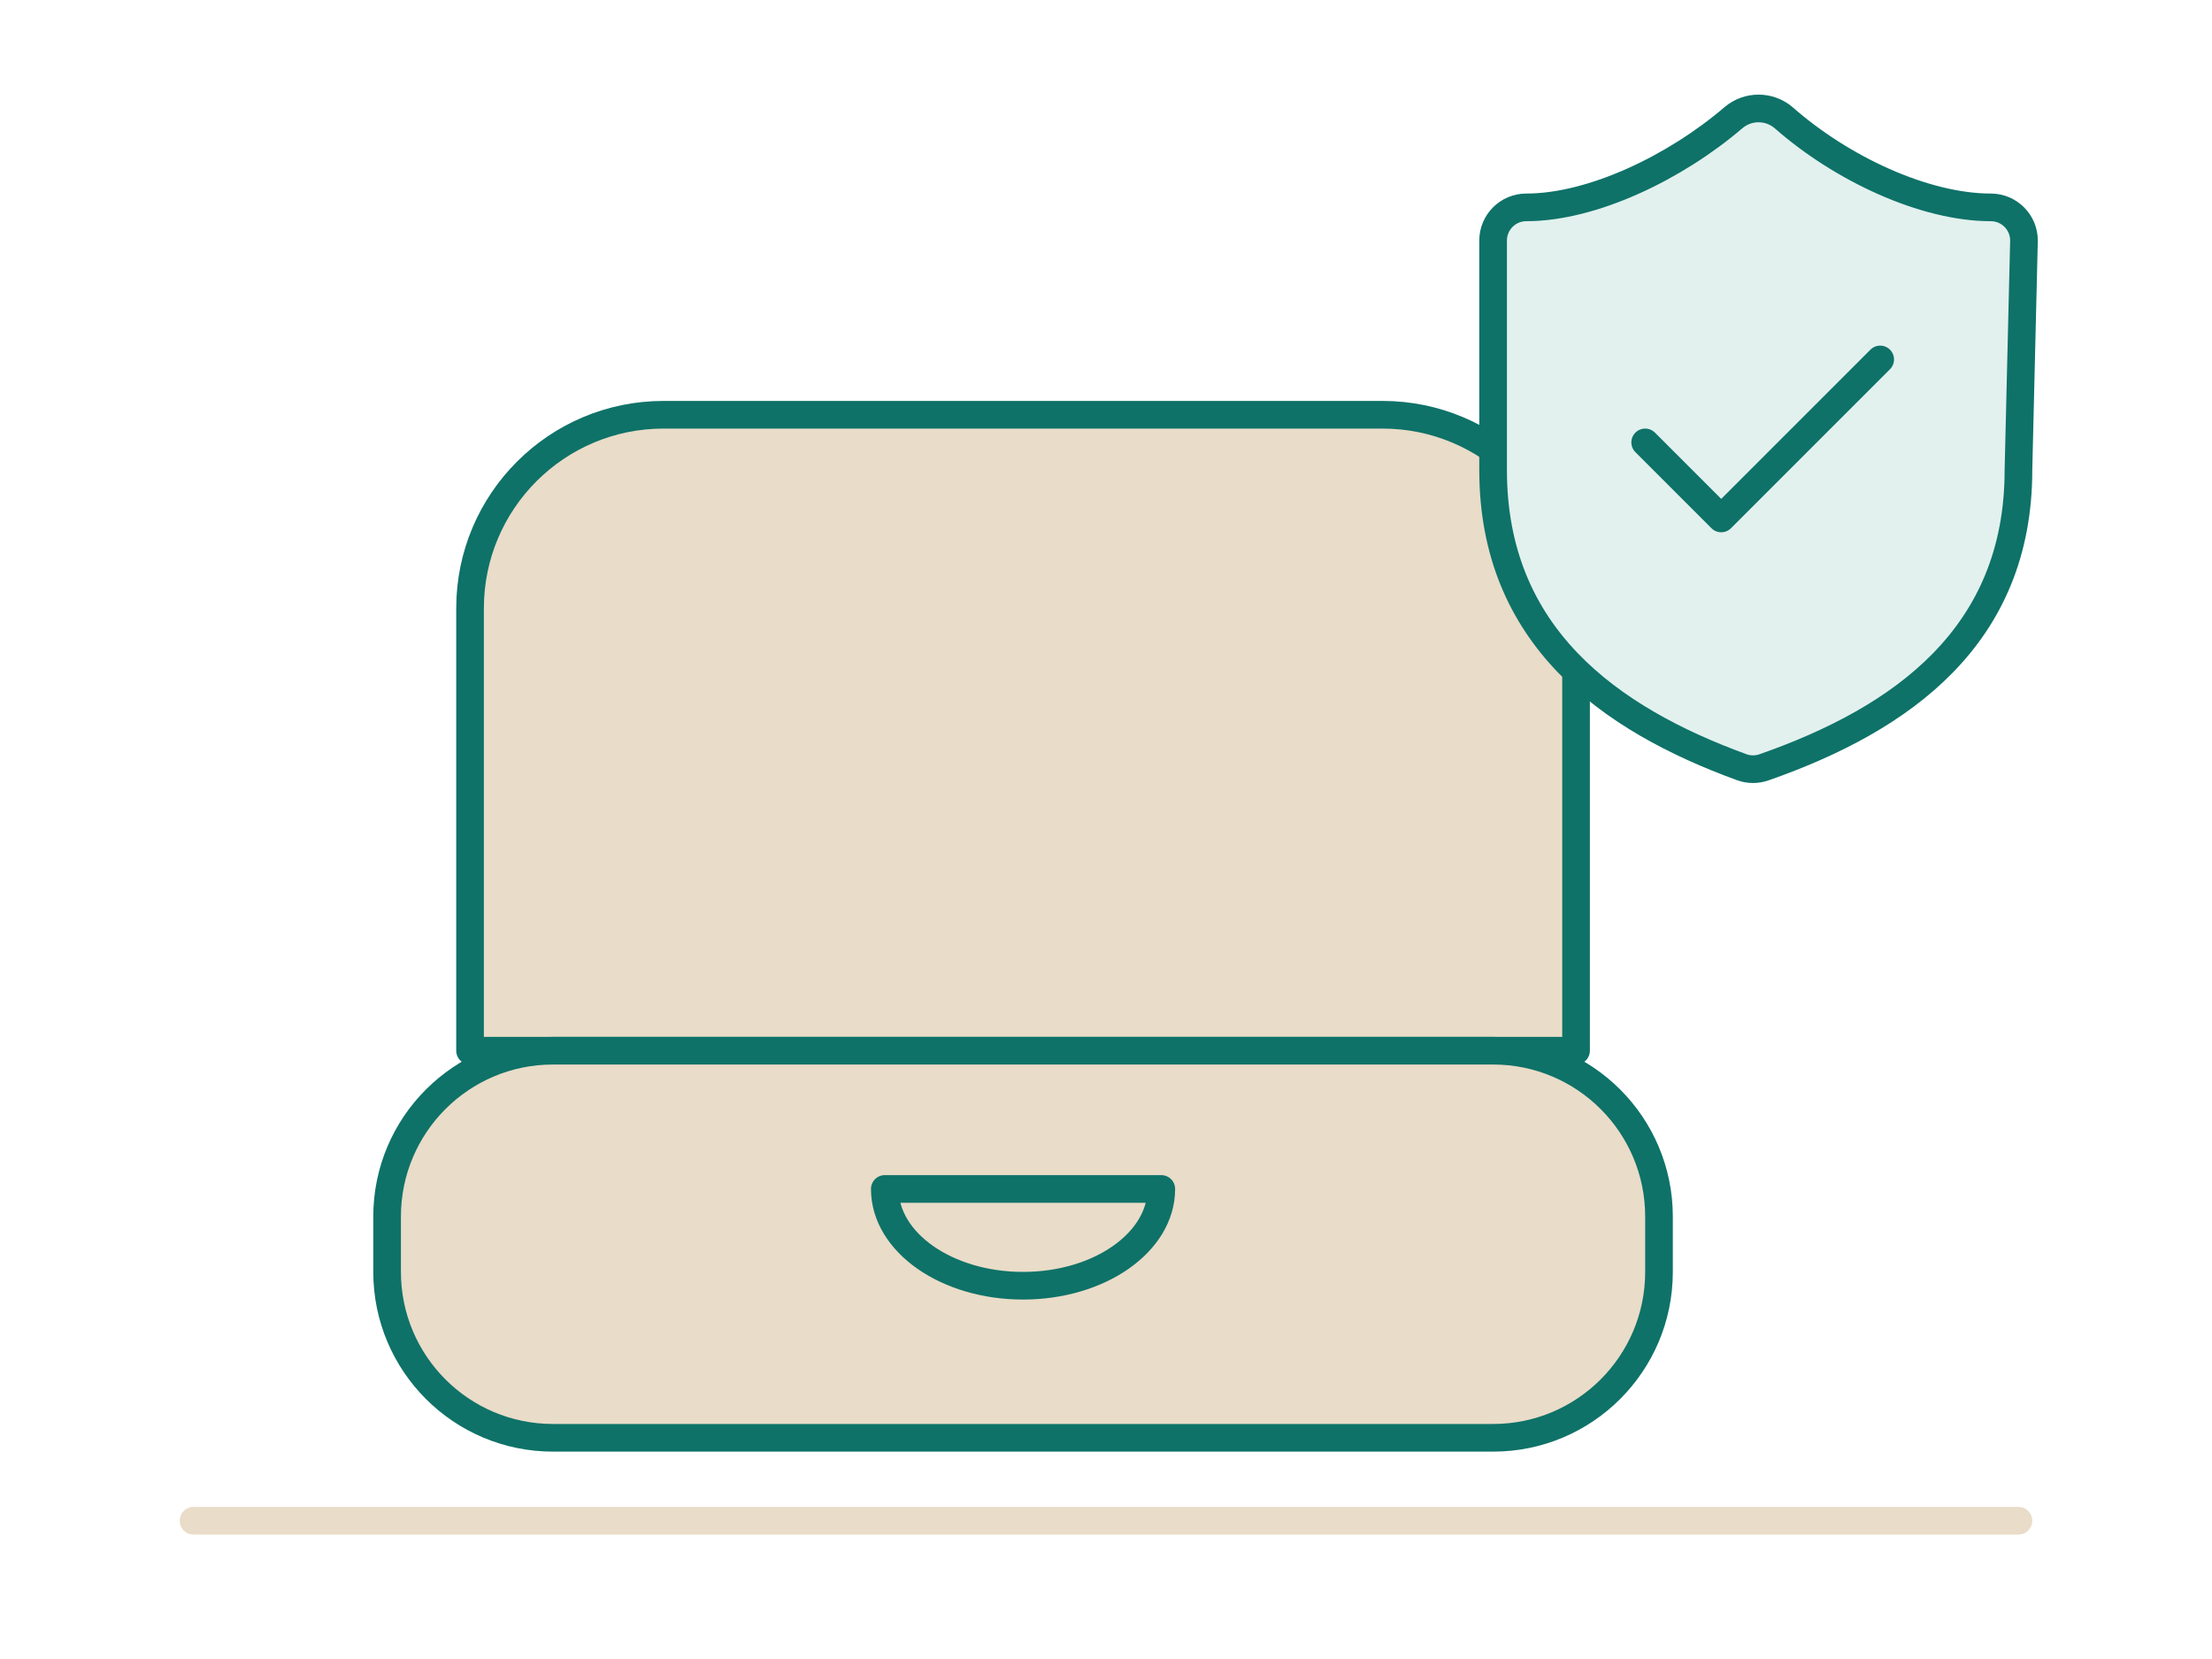
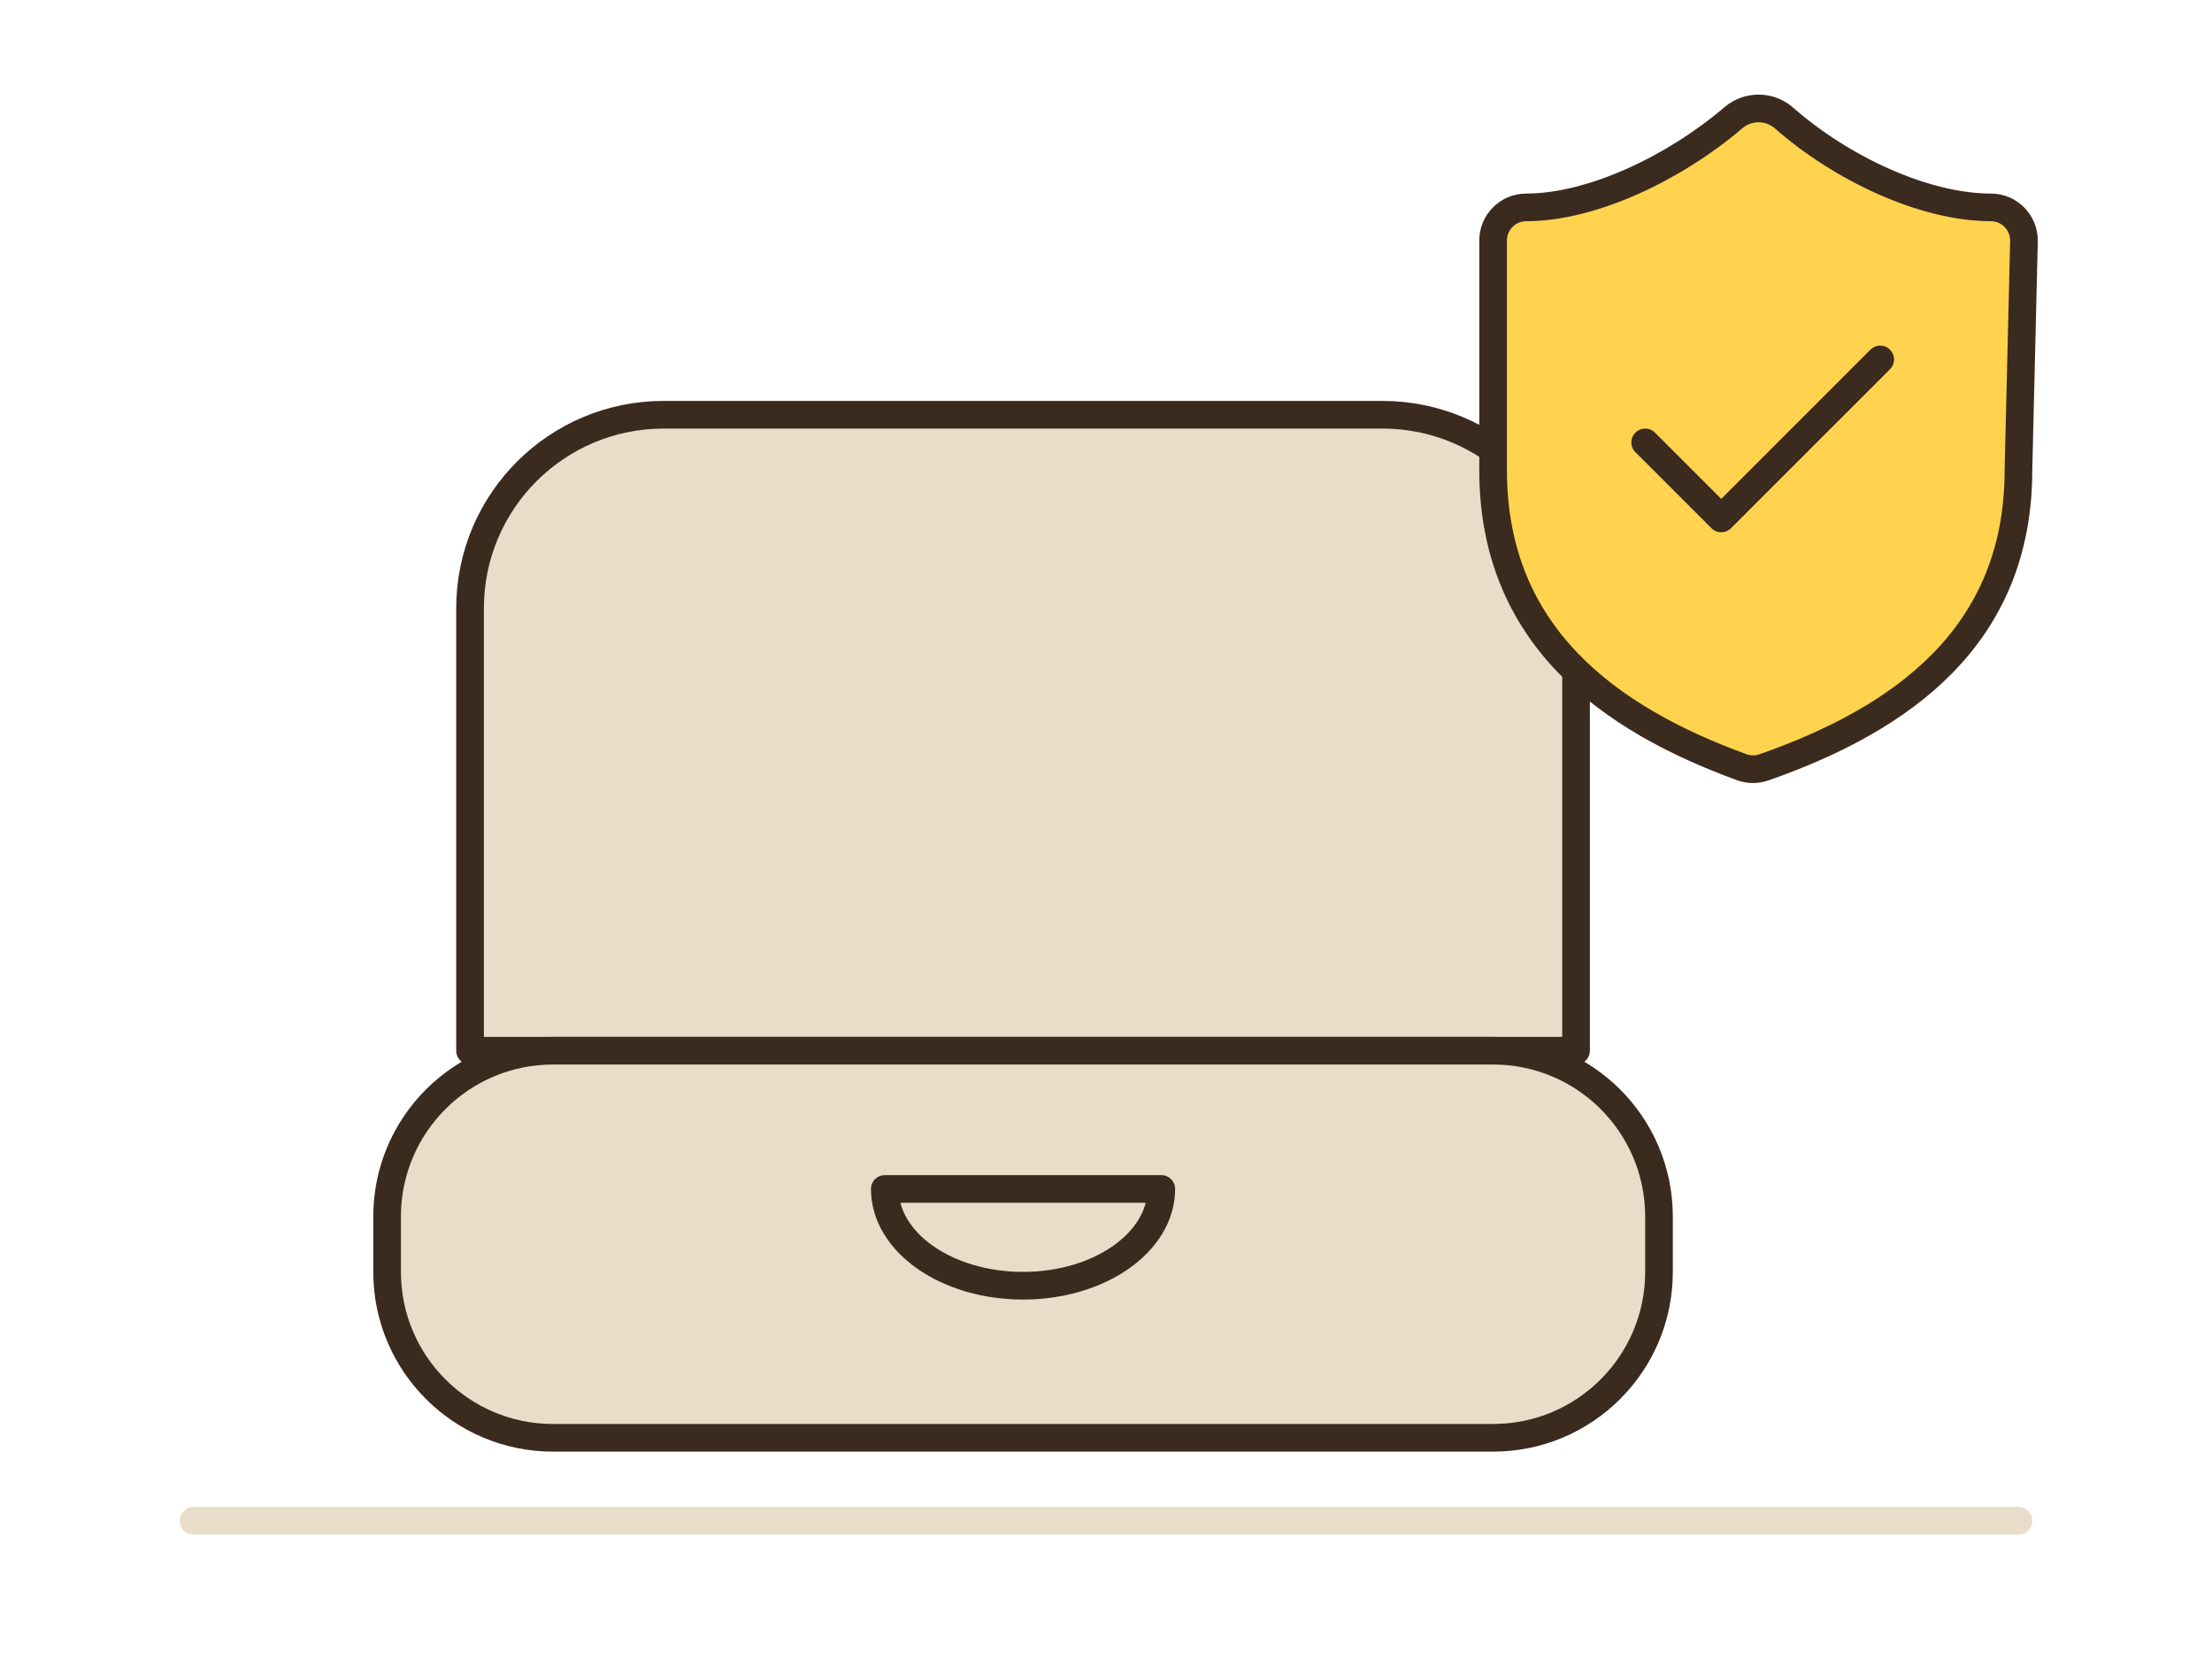
<svg xmlns="http://www.w3.org/2000/svg" viewBox="0 0 160 120" fill="none" stroke-width="2" stroke-linecap="round" stroke-linejoin="round">
  <path class="a-sand-line" stroke="#E9DCC8" d="M14 110h132" />
-   <path class="a-sand a-ink" fill="#E9DCC8" stroke="#0E7268" d="M34 76V44a14 14 0 0 1 14-14h52a14 14 0 0 1 14 14v32z" />
-   <rect class="a-sand a-ink" fill="#E9DCC8" stroke="#0E7268" x="28" y="76" width="92" height="28" rx="12" />
-   <path class="a-ink" stroke="#0E7268" d="M64 86h20a10 7 0 0 1-20 0z" />
-   <path class="a-soft a-ink" fill="#E2F1EE" stroke="#0E7268" d="M146 34c0 12-8.4 18-18.4 21.5a2.4 2.4 0 0 1-1.6 0C116.4 52 108 46 108 34V17.4a2.4 2.4 0 0 1 2.4-2.4c4.8 0 10.8-2.9 15-6.5a2.8 2.8 0 0 1 3.6 0c4.2 3.7 10.2 6.5 15 6.5a2.4 2.4 0 0 1 2.4 2.4z" />
-   <path class="a-ink" stroke="#0E7268" d="m119 32 5.5 5.5L136 26" />
+   <path class="a-sand a-ink" fill="#E9DCC8" stroke="#3B2A1E" d="M34 76V44a14 14 0 0 1 14-14h52a14 14 0 0 1 14 14v32z" />
+   <rect class="a-sand a-ink" fill="#E9DCC8" stroke="#3B2A1E" x="28" y="76" width="92" height="28" rx="12" />
+   <path class="a-ink" stroke="#3B2A1E" d="M64 86h20a10 7 0 0 1-20 0z" />
+   <path class="a-soft a-ink" fill="#FFD34E" stroke="#3B2A1E" d="M146 34c0 12-8.4 18-18.4 21.5a2.4 2.4 0 0 1-1.6 0C116.4 52 108 46 108 34V17.4a2.4 2.4 0 0 1 2.4-2.4c4.8 0 10.8-2.9 15-6.5a2.8 2.8 0 0 1 3.6 0c4.2 3.7 10.2 6.5 15 6.5a2.4 2.4 0 0 1 2.4 2.4z" />
+   <path class="a-ink" stroke="#3B2A1E" d="m119 32 5.5 5.5L136 26" />
</svg>
